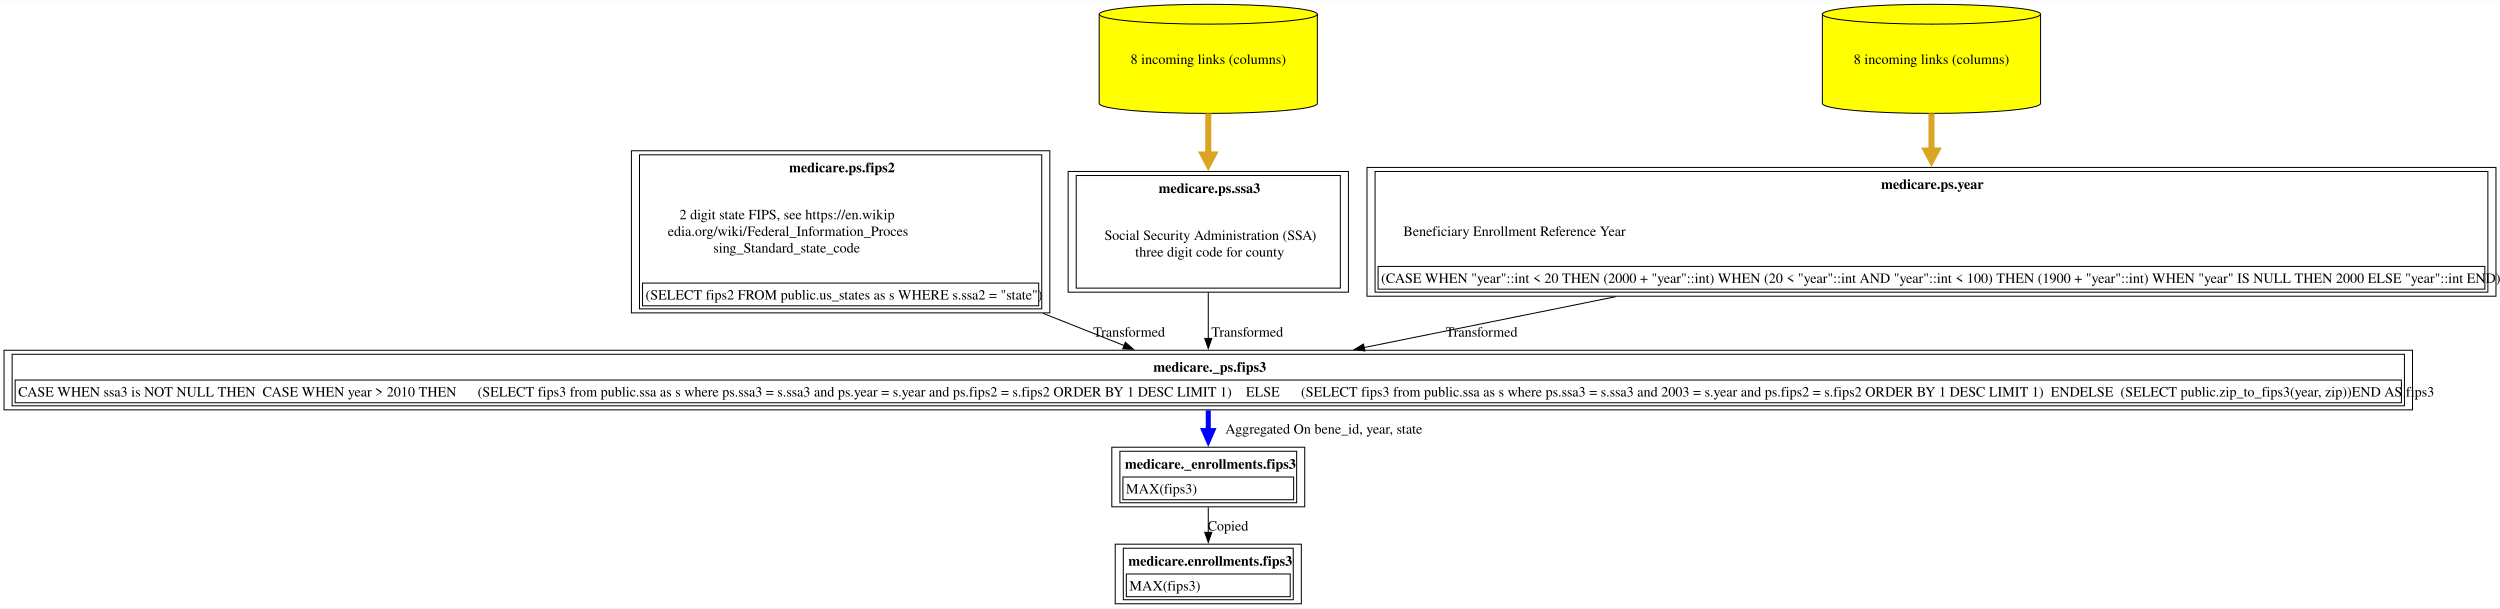
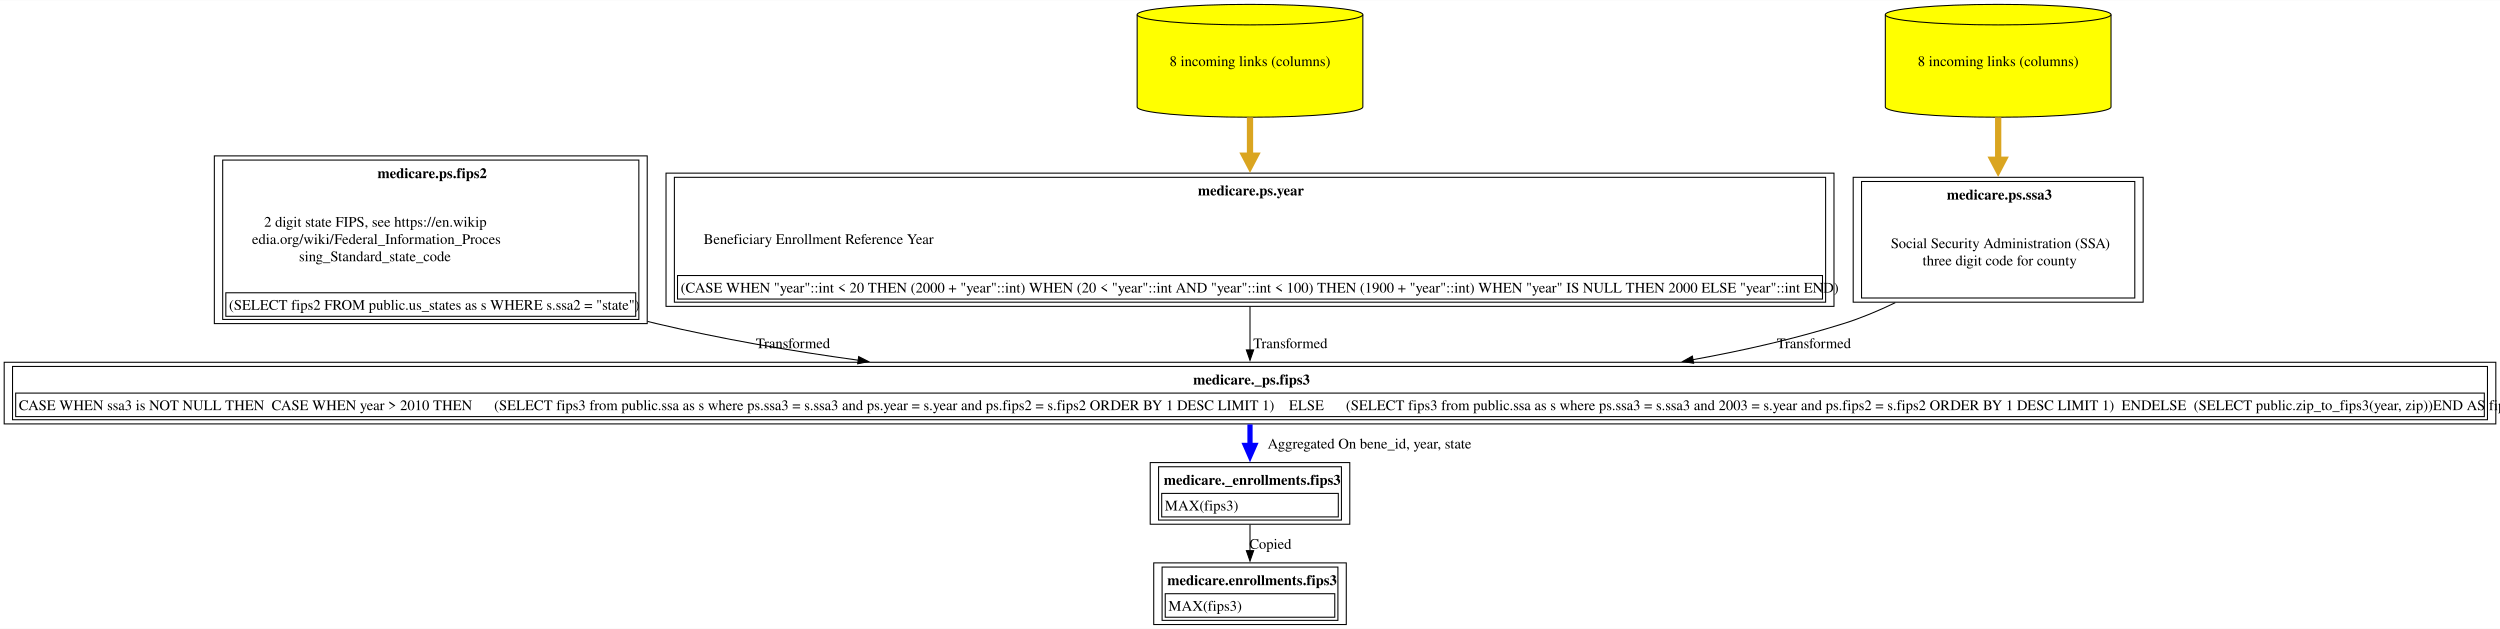
- <svg xmlns="http://www.w3.org/2000/svg" xmlns:xlink="http://www.w3.org/1999/xlink" width="2475pt" height="602pt" viewBox="0.00 0.00 2475.12 601.50">
+ <svg xmlns="http://www.w3.org/2000/svg" xmlns:xlink="http://www.w3.org/1999/xlink" width="2393pt" height="602pt" viewBox="0.00 0.00 2392.50 601.50">
  <g id="graph0" class="graph" transform="scale(1 1) rotate(0) translate(4 597.5)">
-     <polygon fill="white" stroke="none" points="-4,4 -4,-597.5 2471.12,-597.5 2471.12,4 -4,4" />
+     <polygon fill="white" stroke="none" points="-4,4 -4,-597.5 2388.5,-597.5 2388.5,4 -4,4" />
    <g id="node1" class="node">
      <g id="a_node1">
        <a xlink:href="../medicare.enrollments/fips3.html" xlink:title="&lt;TABLE&gt;" target="_blank">
          <polygon fill="none" stroke="black" points="1284.38,-59 1100.12,-59 1100.12,0 1284.38,0 1284.38,-59" />
          <text text-anchor="start" x="1113.12" y="-37.7" font-family="Times,serif" font-weight="bold" font-size="14.00">medicare.enrollments.fips3</text>
          <polygon fill="none" stroke="black" points="1111.12,-7 1111.12,-29.5 1273.38,-29.5 1273.38,-7 1111.12,-7" />
          <text text-anchor="start" x="1114.12" y="-13.2" font-family="Times,serif" font-size="14.00">MAX(fips3)</text>
          <polygon fill="none" stroke="black" points="1108.12,-4 1108.12,-55 1276.38,-55 1276.38,-4 1108.12,-4" />
        </a>
      </g>
    </g>
    <g id="node2" class="node">
      <g id="a_node2">
        <a xlink:href="../medicare._enrollments/fips3.html" xlink:title="&lt;TABLE&gt;" target="_blank">
          <polygon fill="none" stroke="black" points="1287.75,-155 1096.75,-155 1096.75,-96 1287.75,-96 1287.75,-155" />
          <text text-anchor="start" x="1109.75" y="-133.7" font-family="Times,serif" font-weight="bold" font-size="14.00">medicare._enrollments.fips3</text>
          <polygon fill="none" stroke="black" points="1107.75,-103 1107.75,-125.5 1276.75,-125.5 1276.75,-103 1107.75,-103" />
          <text text-anchor="start" x="1110.75" y="-109.2" font-family="Times,serif" font-size="14.00">MAX(fips3)</text>
          <polygon fill="none" stroke="black" points="1104.75,-100 1104.75,-151 1279.75,-151 1279.75,-100 1104.75,-100" />
        </a>
      </g>
    </g>
    <g id="edge1" class="edge">
      <path fill="none" stroke="black" d="M1192.25,-95.53C1192.25,-87.68 1192.25,-79.05 1192.25,-70.7" />
      <polygon fill="black" stroke="black" points="1195.75,-70.73 1192.25,-60.73 1188.75,-70.73 1195.75,-70.73" />
      <text text-anchor="middle" x="1211.75" y="-72.45" font-family="Times,serif" font-size="14.00">Copied</text>
    </g>
    <g id="node3" class="node">
      <g id="a_node3">
        <a xlink:href="../medicare._ps/fips3.html" xlink:title="&lt;TABLE&gt;" target="_blank">
          <polygon fill="none" stroke="black" points="2384.5,-251 0,-251 0,-192 2384.5,-192 2384.5,-251" />
          <text text-anchor="start" x="1137.88" y="-229.7" font-family="Times,serif" font-weight="bold" font-size="14.00">medicare._ps.fips3</text>
          <polygon fill="none" stroke="black" points="11,-199 11,-221.5 2373.5,-221.5 2373.5,-199 11,-199" />
          <text text-anchor="start" x="14" y="-205.2" font-family="Times,serif" font-size="14.00">CASE WHEN ssa3 is NOT NULL THEN  CASE WHEN year &gt; 2010 THEN      (SELECT fips3 from public.ssa as s where ps.ssa3 = s.ssa3 and ps.year = s.year and ps.fips2 = s.fips2 ORDER BY 1 DESC LIMIT 1)    ELSE      (SELECT fips3 from public.ssa as s where ps.ssa3 = s.ssa3 and 2003 = s.year and ps.fips2 = s.fips2 ORDER BY 1 DESC LIMIT 1)  ENDELSE  (SELECT public.zip_to_fips3(year, zip))END AS fips3</text>
          <polygon fill="none" stroke="black" points="8,-196 8,-247 2376.5,-247 2376.5,-196 8,-196" />
        </a>
      </g>
    </g>
    <g id="edge2" class="edge">
      <path fill="none" stroke="blue" stroke-width="5" d="M1192.25,-191.53C1192.25,-185.13 1192.25,-178.2 1192.25,-171.33" />
      <polygon fill="blue" stroke="blue" stroke-width="5" points="1196.63,-171.45 1192.25,-161.45 1187.88,-171.45 1196.63,-171.45" />
      <text text-anchor="middle" x="1306.62" y="-168.45" font-family="Times,serif" font-size="14.00">	  Aggregated On bene_id, year, state</text>
    </g>
    <g id="node4" class="node">
      <g id="a_node4">
        <a xlink:href="../medicare.ps/fips2.html" xlink:title="&lt;TABLE&gt;" target="_blank">
-           <polygon fill="none" stroke="black" points="1035.38,-448.5 621.12,-448.5 621.12,-288 1035.38,-288 1035.38,-448.5" />
-           <text text-anchor="start" x="777.25" y="-427.2" font-family="Times,serif" font-weight="bold" font-size="14.00">medicare.ps.fips2</text>
-           <text text-anchor="start" x="668.75" y="-380.7" font-family="Times,serif" font-size="14.00">2 digit state FIPS, see https://en.wikip</text>
-           <text text-anchor="start" x="657.12" y="-364.2" font-family="Times,serif" font-size="14.00">edia.org/wiki/Federal_Information_Proces</text>
-           <text text-anchor="start" x="702.12" y="-347.7" font-family="Times,serif" font-size="14.00">sing_Standard_state_code</text>
-           <polygon fill="none" stroke="black" points="632.12,-295 632.12,-317.5 1024.38,-317.5 1024.38,-295 632.12,-295" />
-           <text text-anchor="start" x="635.12" y="-301.2" font-family="Times,serif" font-size="14.00">(SELECT fips2 FROM public.us_states as s WHERE s.ssa2 = "state")</text>
-           <polygon fill="none" stroke="black" points="629.12,-292 629.12,-444.5 1027.38,-444.5 1027.38,-292 629.12,-292" />
+           <polygon fill="none" stroke="black" points="615.38,-448.5 201.12,-448.5 201.12,-288 615.38,-288 615.38,-448.5" />
+           <text text-anchor="start" x="357.25" y="-427.2" font-family="Times,serif" font-weight="bold" font-size="14.00">medicare.ps.fips2</text>
+           <text text-anchor="start" x="248.75" y="-380.7" font-family="Times,serif" font-size="14.00">2 digit state FIPS, see https://en.wikip</text>
+           <text text-anchor="start" x="237.12" y="-364.2" font-family="Times,serif" font-size="14.00">edia.org/wiki/Federal_Information_Proces</text>
+           <text text-anchor="start" x="282.12" y="-347.7" font-family="Times,serif" font-size="14.00">sing_Standard_state_code</text>
+           <polygon fill="none" stroke="black" points="212.12,-295 212.12,-317.5 604.38,-317.5 604.38,-295 212.12,-295" />
+           <text text-anchor="start" x="215.12" y="-301.2" font-family="Times,serif" font-size="14.00">(SELECT fips2 FROM public.us_states as s WHERE s.ssa2 = "state")</text>
+           <polygon fill="none" stroke="black" points="209.12,-292 209.12,-444.5 607.38,-444.5 607.38,-292 209.12,-292" />
        </a>
      </g>
    </g>
    <g id="edge3" class="edge">
-       <path fill="none" stroke="black" d="M1028.62,-287.57C1056.93,-276.31 1084.65,-265.29 1108.99,-255.61" />
-       <polygon fill="black" stroke="black" points="1110.16,-258.91 1118.16,-251.96 1107.57,-252.41 1110.16,-258.91" />
-       <text text-anchor="middle" x="1113.88" y="-264.45" font-family="Times,serif" font-size="14.00">  Transformed</text>
+       <path fill="none" stroke="black" d="M615.76,-290.08C618.6,-289.36 621.43,-288.67 624.25,-288 686.1,-273.31 752.56,-261.87 817.44,-252.97" />
+       <polygon fill="black" stroke="black" points="817.74,-256.46 827.18,-251.65 816.8,-249.52 817.74,-256.46" />
+       <text text-anchor="middle" x="754.88" y="-264.45" font-family="Times,serif" font-size="14.00">  Transformed</text>
    </g>
    <g id="node5" class="node">
      <g id="a_node5">
-         <a xlink:href="../medicare.ps/ssa3.html" xlink:title="&lt;TABLE&gt;" target="_blank">
-           <polygon fill="none" stroke="black" points="1331,-428 1053.5,-428 1053.5,-308.5 1331,-308.5 1331,-428" />
-           <text text-anchor="start" x="1143.12" y="-406.7" font-family="Times,serif" font-weight="bold" font-size="14.00">medicare.ps.ssa3</text>
-           <text text-anchor="start" x="1089.5" y="-360.2" font-family="Times,serif" font-size="14.00">Social Security Administration (SSA)</text>
-           <text text-anchor="start" x="1119.88" y="-343.7" font-family="Times,serif" font-size="14.00">three digit code for county</text>
-           <polygon fill="none" stroke="black" points="1061.5,-312.5 1061.5,-424 1323,-424 1323,-312.5 1061.5,-312.5" />
+         <a xlink:href="../medicare.ps/year.html" xlink:title="&lt;TABLE&gt;" target="_blank">
+           <polygon fill="none" stroke="black" points="1751.12,-432 633.38,-432 633.38,-304.5 1751.12,-304.5 1751.12,-432" />
+           <text text-anchor="start" x="1142.38" y="-410.7" font-family="Times,serif" font-weight="bold" font-size="14.00">medicare.ps.year</text>
+           <text text-anchor="start" x="669.38" y="-364.2" font-family="Times,serif" font-size="14.00">Beneficiary Enrollment Reference Year</text>
+           <polygon fill="none" stroke="black" points="644.38,-311.5 644.38,-334 1740.12,-334 1740.12,-311.5 644.38,-311.5" />
+           <text text-anchor="start" x="647.38" y="-317.7" font-family="Times,serif" font-size="14.00">(CASE WHEN "year"::int &lt; 20 THEN (2000 + "year"::int) WHEN (20 &lt; "year"::int AND "year"::int &lt; 100) THEN (1900 + "year"::int) WHEN "year" IS NULL THEN 2000 ELSE "year"::int END)</text>
+           <polygon fill="none" stroke="black" points="641.38,-308.5 641.38,-428 1743.12,-428 1743.12,-308.5 641.38,-308.5" />
        </a>
      </g>
    </g>
    <g id="edge4" class="edge">
-       <path fill="none" stroke="black" d="M1192.25,-308.37C1192.25,-292.97 1192.25,-276.71 1192.25,-262.54" />
-       <polygon fill="black" stroke="black" points="1195.75,-262.7 1192.25,-252.7 1188.75,-262.7 1195.75,-262.7" />
+       <path fill="none" stroke="black" d="M1192.25,-304.18C1192.25,-290.07 1192.25,-275.47 1192.25,-262.59" />
+       <polygon fill="black" stroke="black" points="1195.75,-262.82 1192.25,-252.82 1188.75,-262.82 1195.75,-262.82" />
      <text text-anchor="middle" x="1230.88" y="-264.45" font-family="Times,serif" font-size="14.00">  Transformed</text>
    </g>
    <g id="node6" class="node">
      <g id="a_node6">
-         <a xlink:href="../medicare.ps/ssa3.html" xlink:title="8 incoming links (columns)" target="_blank">
+         <a xlink:href="../medicare.ps/year.html" xlink:title="8 incoming links (columns)" target="_blank">
          <path fill="yellow" stroke="black" d="M1300.25,-583.68C1300.25,-589.1 1251.84,-593.5 1192.25,-593.5 1132.66,-593.5 1084.25,-589.1 1084.25,-583.68 1084.25,-583.68 1084.25,-495.32 1084.25,-495.32 1084.25,-489.9 1132.66,-485.5 1192.25,-485.5 1251.84,-485.5 1300.25,-489.9 1300.25,-495.32 1300.25,-495.32 1300.25,-583.68 1300.25,-583.68" />
          <path fill="none" stroke="black" d="M1300.25,-583.68C1300.25,-578.26 1251.84,-573.86 1192.25,-573.86 1132.66,-573.86 1084.25,-578.26 1084.25,-583.68" />
          <text text-anchor="middle" x="1192.25" y="-534.45" font-family="Times,serif" font-size="14.00">8 incoming links (columns)</text>
        </a>
      </g>
    </g>
    <g id="edge5" class="edge">
-       <path fill="none" stroke="goldenrod" stroke-width="6" d="M1192.25,-485.41C1192.25,-472.38 1192.25,-458.19 1192.25,-444.34" />
-       <polygon fill="goldenrod" stroke="goldenrod" stroke-width="6" points="1197.5,-444.79 1192.25,-434.79 1187,-444.79 1197.5,-444.79" />
+       <path fill="none" stroke="goldenrod" stroke-width="6" d="M1192.25,-485.41C1192.25,-473.68 1192.25,-461.01 1192.25,-448.5" />
+       <polygon fill="goldenrod" stroke="goldenrod" stroke-width="6" points="1197.5,-448.68 1192.25,-438.68 1187,-448.68 1197.5,-448.68" />
    </g>
    <g id="node7" class="node">
      <g id="a_node7">
-         <a xlink:href="../medicare.ps/year.html" xlink:title="&lt;TABLE&gt;" target="_blank">
-           <polygon fill="none" stroke="black" points="2467.12,-432 1349.38,-432 1349.38,-304.5 2467.12,-304.5 2467.12,-432" />
-           <text text-anchor="start" x="1858.38" y="-410.7" font-family="Times,serif" font-weight="bold" font-size="14.00">medicare.ps.year</text>
-           <text text-anchor="start" x="1385.38" y="-364.2" font-family="Times,serif" font-size="14.00">Beneficiary Enrollment Reference Year</text>
-           <polygon fill="none" stroke="black" points="1360.38,-311.5 1360.38,-334 2456.12,-334 2456.12,-311.5 1360.38,-311.5" />
-           <text text-anchor="start" x="1363.38" y="-317.7" font-family="Times,serif" font-size="14.00">(CASE WHEN "year"::int &lt; 20 THEN (2000 + "year"::int) WHEN (20 &lt; "year"::int AND "year"::int &lt; 100) THEN (1900 + "year"::int) WHEN "year" IS NULL THEN 2000 ELSE "year"::int END)</text>
-           <polygon fill="none" stroke="black" points="1357.38,-308.5 1357.38,-428 2459.12,-428 2459.12,-308.5 1357.38,-308.5" />
+         <a xlink:href="../medicare.ps/ssa3.html" xlink:title="&lt;TABLE&gt;" target="_blank">
+           <polygon fill="none" stroke="black" points="2047,-428 1769.5,-428 1769.5,-308.5 2047,-308.5 2047,-428" />
+           <text text-anchor="start" x="1859.12" y="-406.7" font-family="Times,serif" font-weight="bold" font-size="14.00">medicare.ps.ssa3</text>
+           <text text-anchor="start" x="1805.5" y="-360.2" font-family="Times,serif" font-size="14.00">Social Security Administration (SSA)</text>
+           <text text-anchor="start" x="1835.88" y="-343.7" font-family="Times,serif" font-size="14.00">three digit code for county</text>
+           <polygon fill="none" stroke="black" points="1777.5,-312.5 1777.5,-424 2039,-424 2039,-312.5 1777.5,-312.5" />
        </a>
      </g>
    </g>
    <g id="edge6" class="edge">
-       <path fill="none" stroke="black" d="M1595.5,-304.02C1509.21,-286.58 1419.36,-268.41 1346.42,-253.67" />
-       <polygon fill="black" stroke="black" points="1347.31,-250.28 1336.81,-251.73 1345.92,-257.14 1347.31,-250.28" />
-       <text text-anchor="middle" x="1462.88" y="-264.45" font-family="Times,serif" font-size="14.00">  Transformed</text>
+       <path fill="none" stroke="black" d="M1809.77,-308.01C1793.65,-300.23 1776.8,-293.18 1760.25,-288 1714.23,-273.6 1665.22,-262.31 1616.02,-253.46" />
+       <polygon fill="black" stroke="black" points="1616.8,-250.05 1606.35,-251.76 1615.59,-256.94 1616.8,-250.05" />
+       <text text-anchor="middle" x="1731.88" y="-264.45" font-family="Times,serif" font-size="14.00">  Transformed</text>
    </g>
    <g id="node8" class="node">
      <g id="a_node8">
-         <a xlink:href="../medicare.ps/year.html" xlink:title="8 incoming links (columns)" target="_blank">
+         <a xlink:href="../medicare.ps/ssa3.html" xlink:title="8 incoming links (columns)" target="_blank">
          <path fill="yellow" stroke="black" d="M2016.25,-583.68C2016.25,-589.1 1967.84,-593.5 1908.25,-593.5 1848.66,-593.5 1800.25,-589.1 1800.25,-583.68 1800.25,-583.68 1800.25,-495.32 1800.25,-495.32 1800.25,-489.9 1848.66,-485.5 1908.25,-485.5 1967.84,-485.5 2016.25,-489.9 2016.25,-495.32 2016.25,-495.32 2016.25,-583.68 2016.25,-583.68" />
          <path fill="none" stroke="black" d="M2016.25,-583.68C2016.25,-578.26 1967.84,-573.86 1908.25,-573.86 1848.66,-573.86 1800.25,-578.26 1800.25,-583.68" />
          <text text-anchor="middle" x="1908.25" y="-534.45" font-family="Times,serif" font-size="14.00">8 incoming links (columns)</text>
        </a>
      </g>
    </g>
    <g id="edge7" class="edge">
-       <path fill="none" stroke="goldenrod" stroke-width="6" d="M1908.25,-485.41C1908.25,-473.68 1908.25,-461.01 1908.25,-448.5" />
-       <polygon fill="goldenrod" stroke="goldenrod" stroke-width="6" points="1913.5,-448.68 1908.25,-438.68 1903,-448.68 1913.5,-448.68" />
+       <path fill="none" stroke="goldenrod" stroke-width="6" d="M1908.25,-485.41C1908.25,-472.38 1908.25,-458.19 1908.25,-444.34" />
+       <polygon fill="goldenrod" stroke="goldenrod" stroke-width="6" points="1913.5,-444.79 1908.25,-434.79 1903,-444.79 1913.5,-444.79" />
    </g>
  </g>
</svg>
